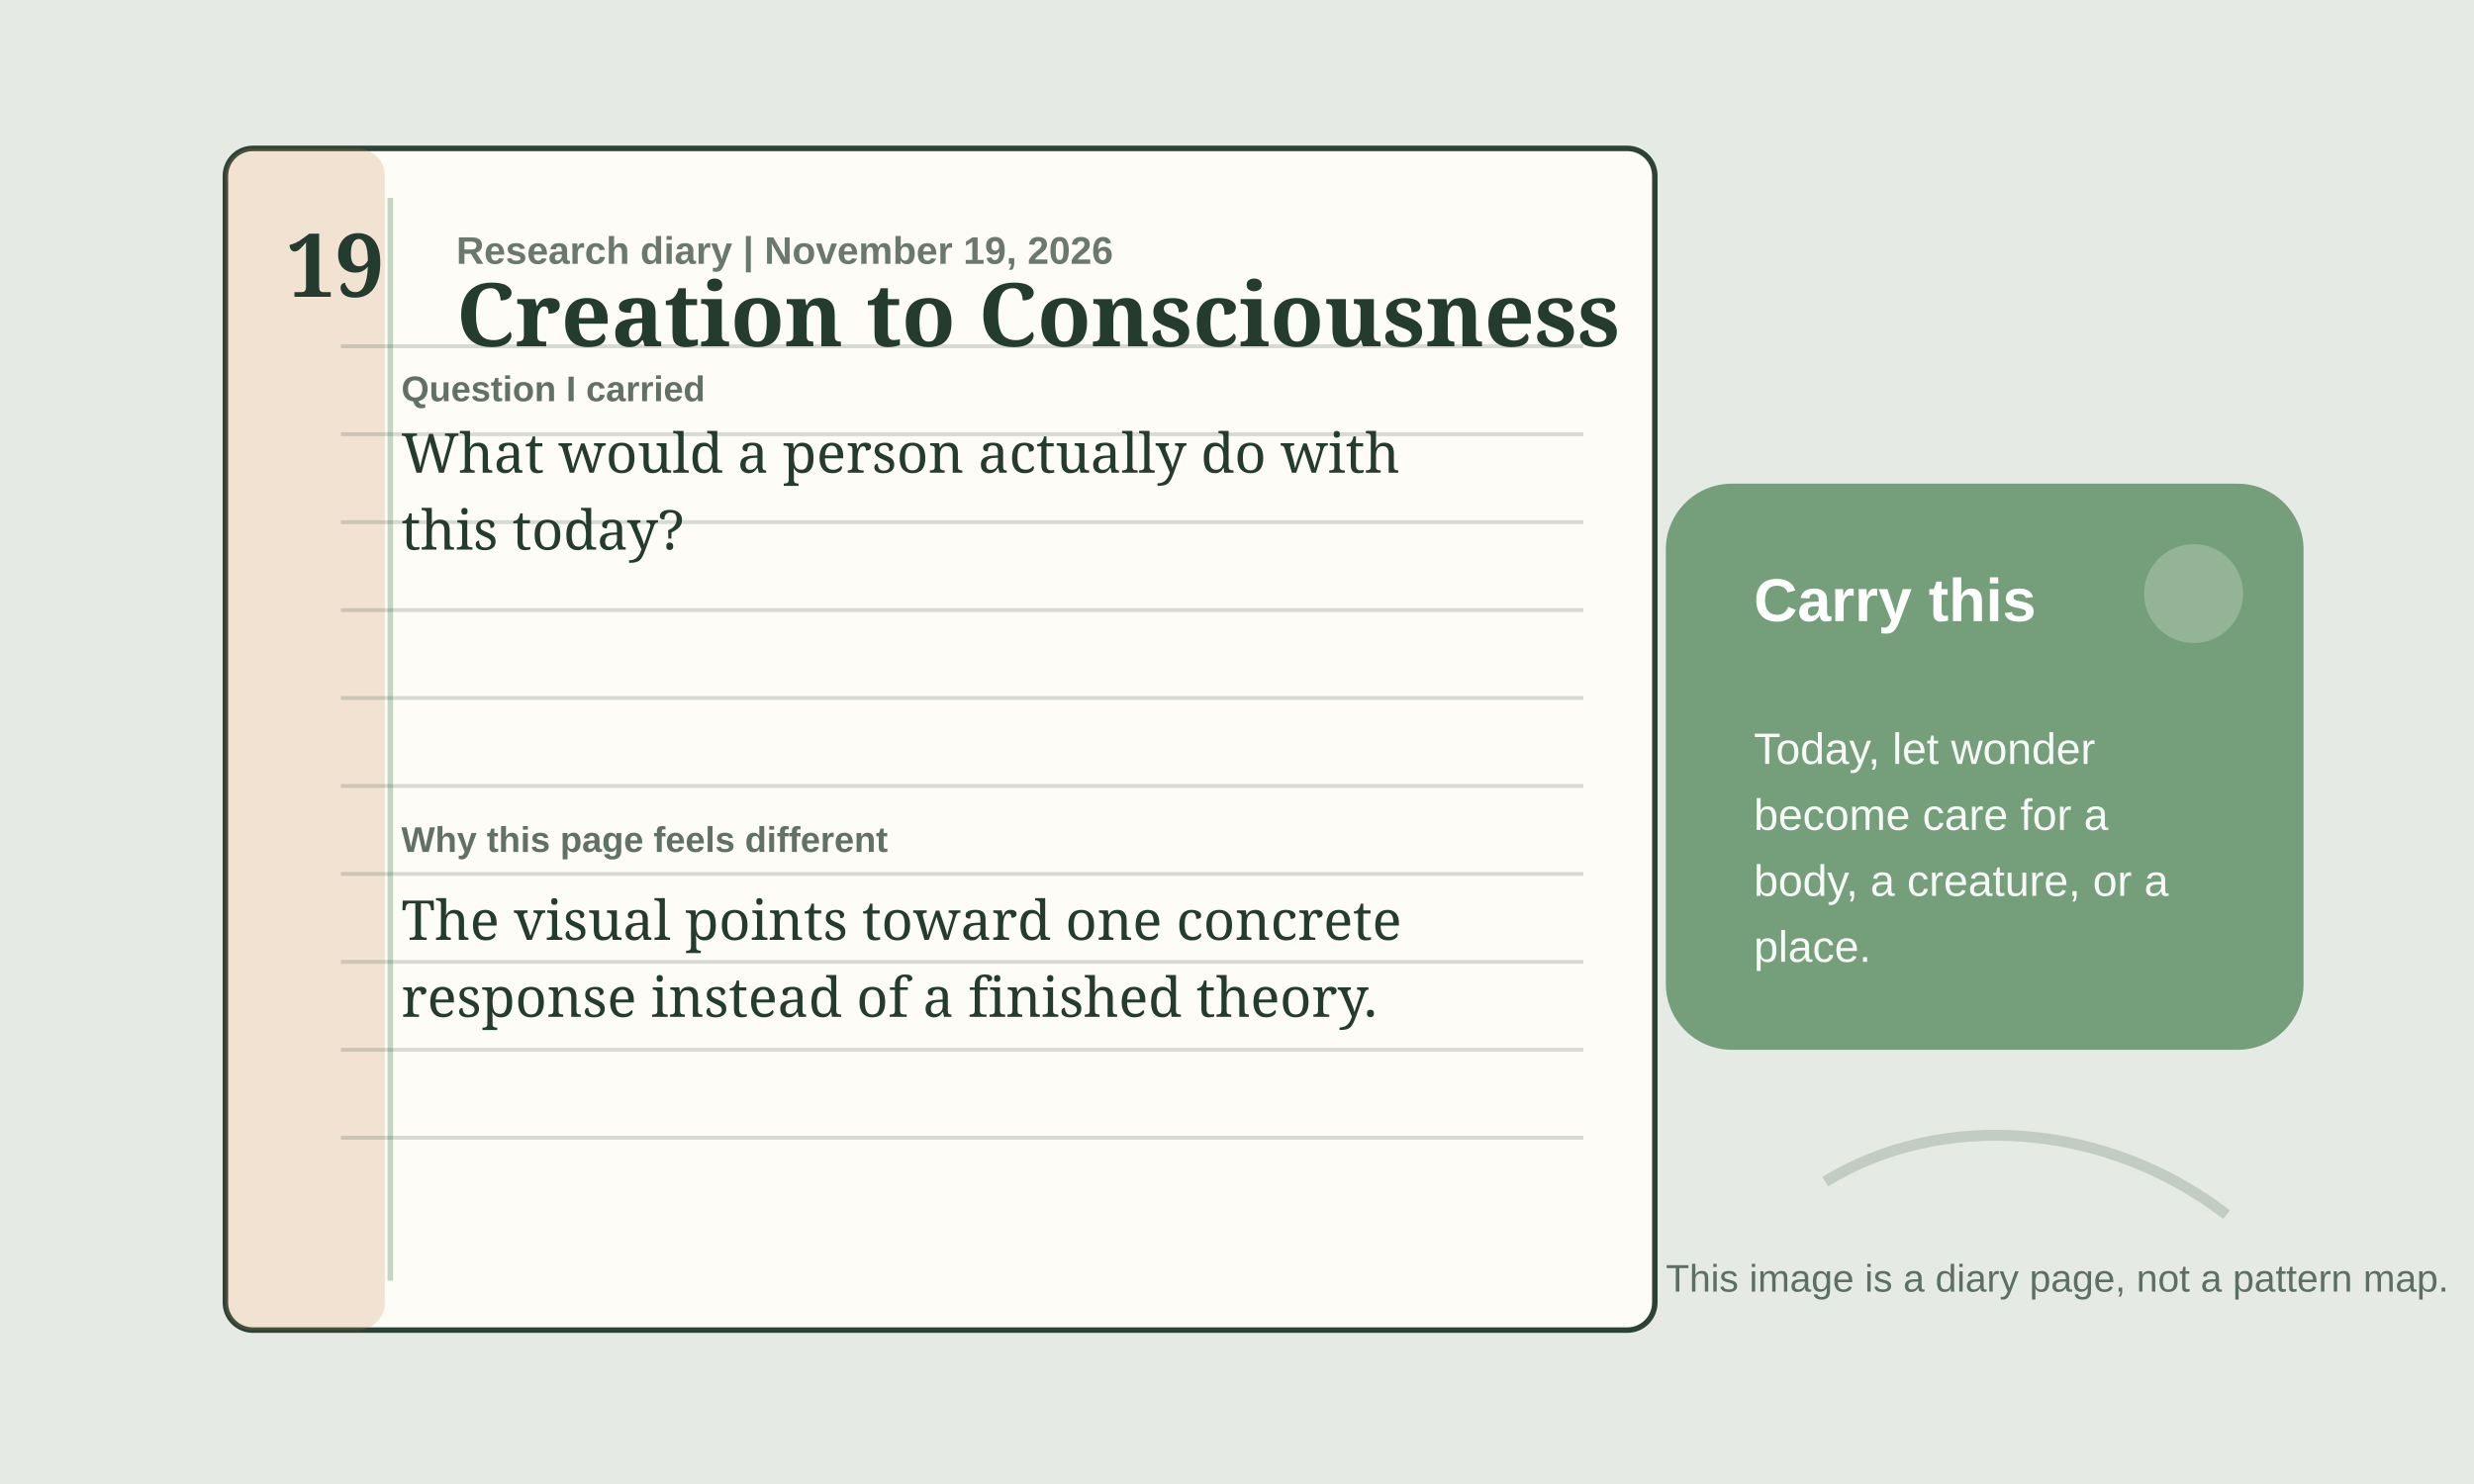
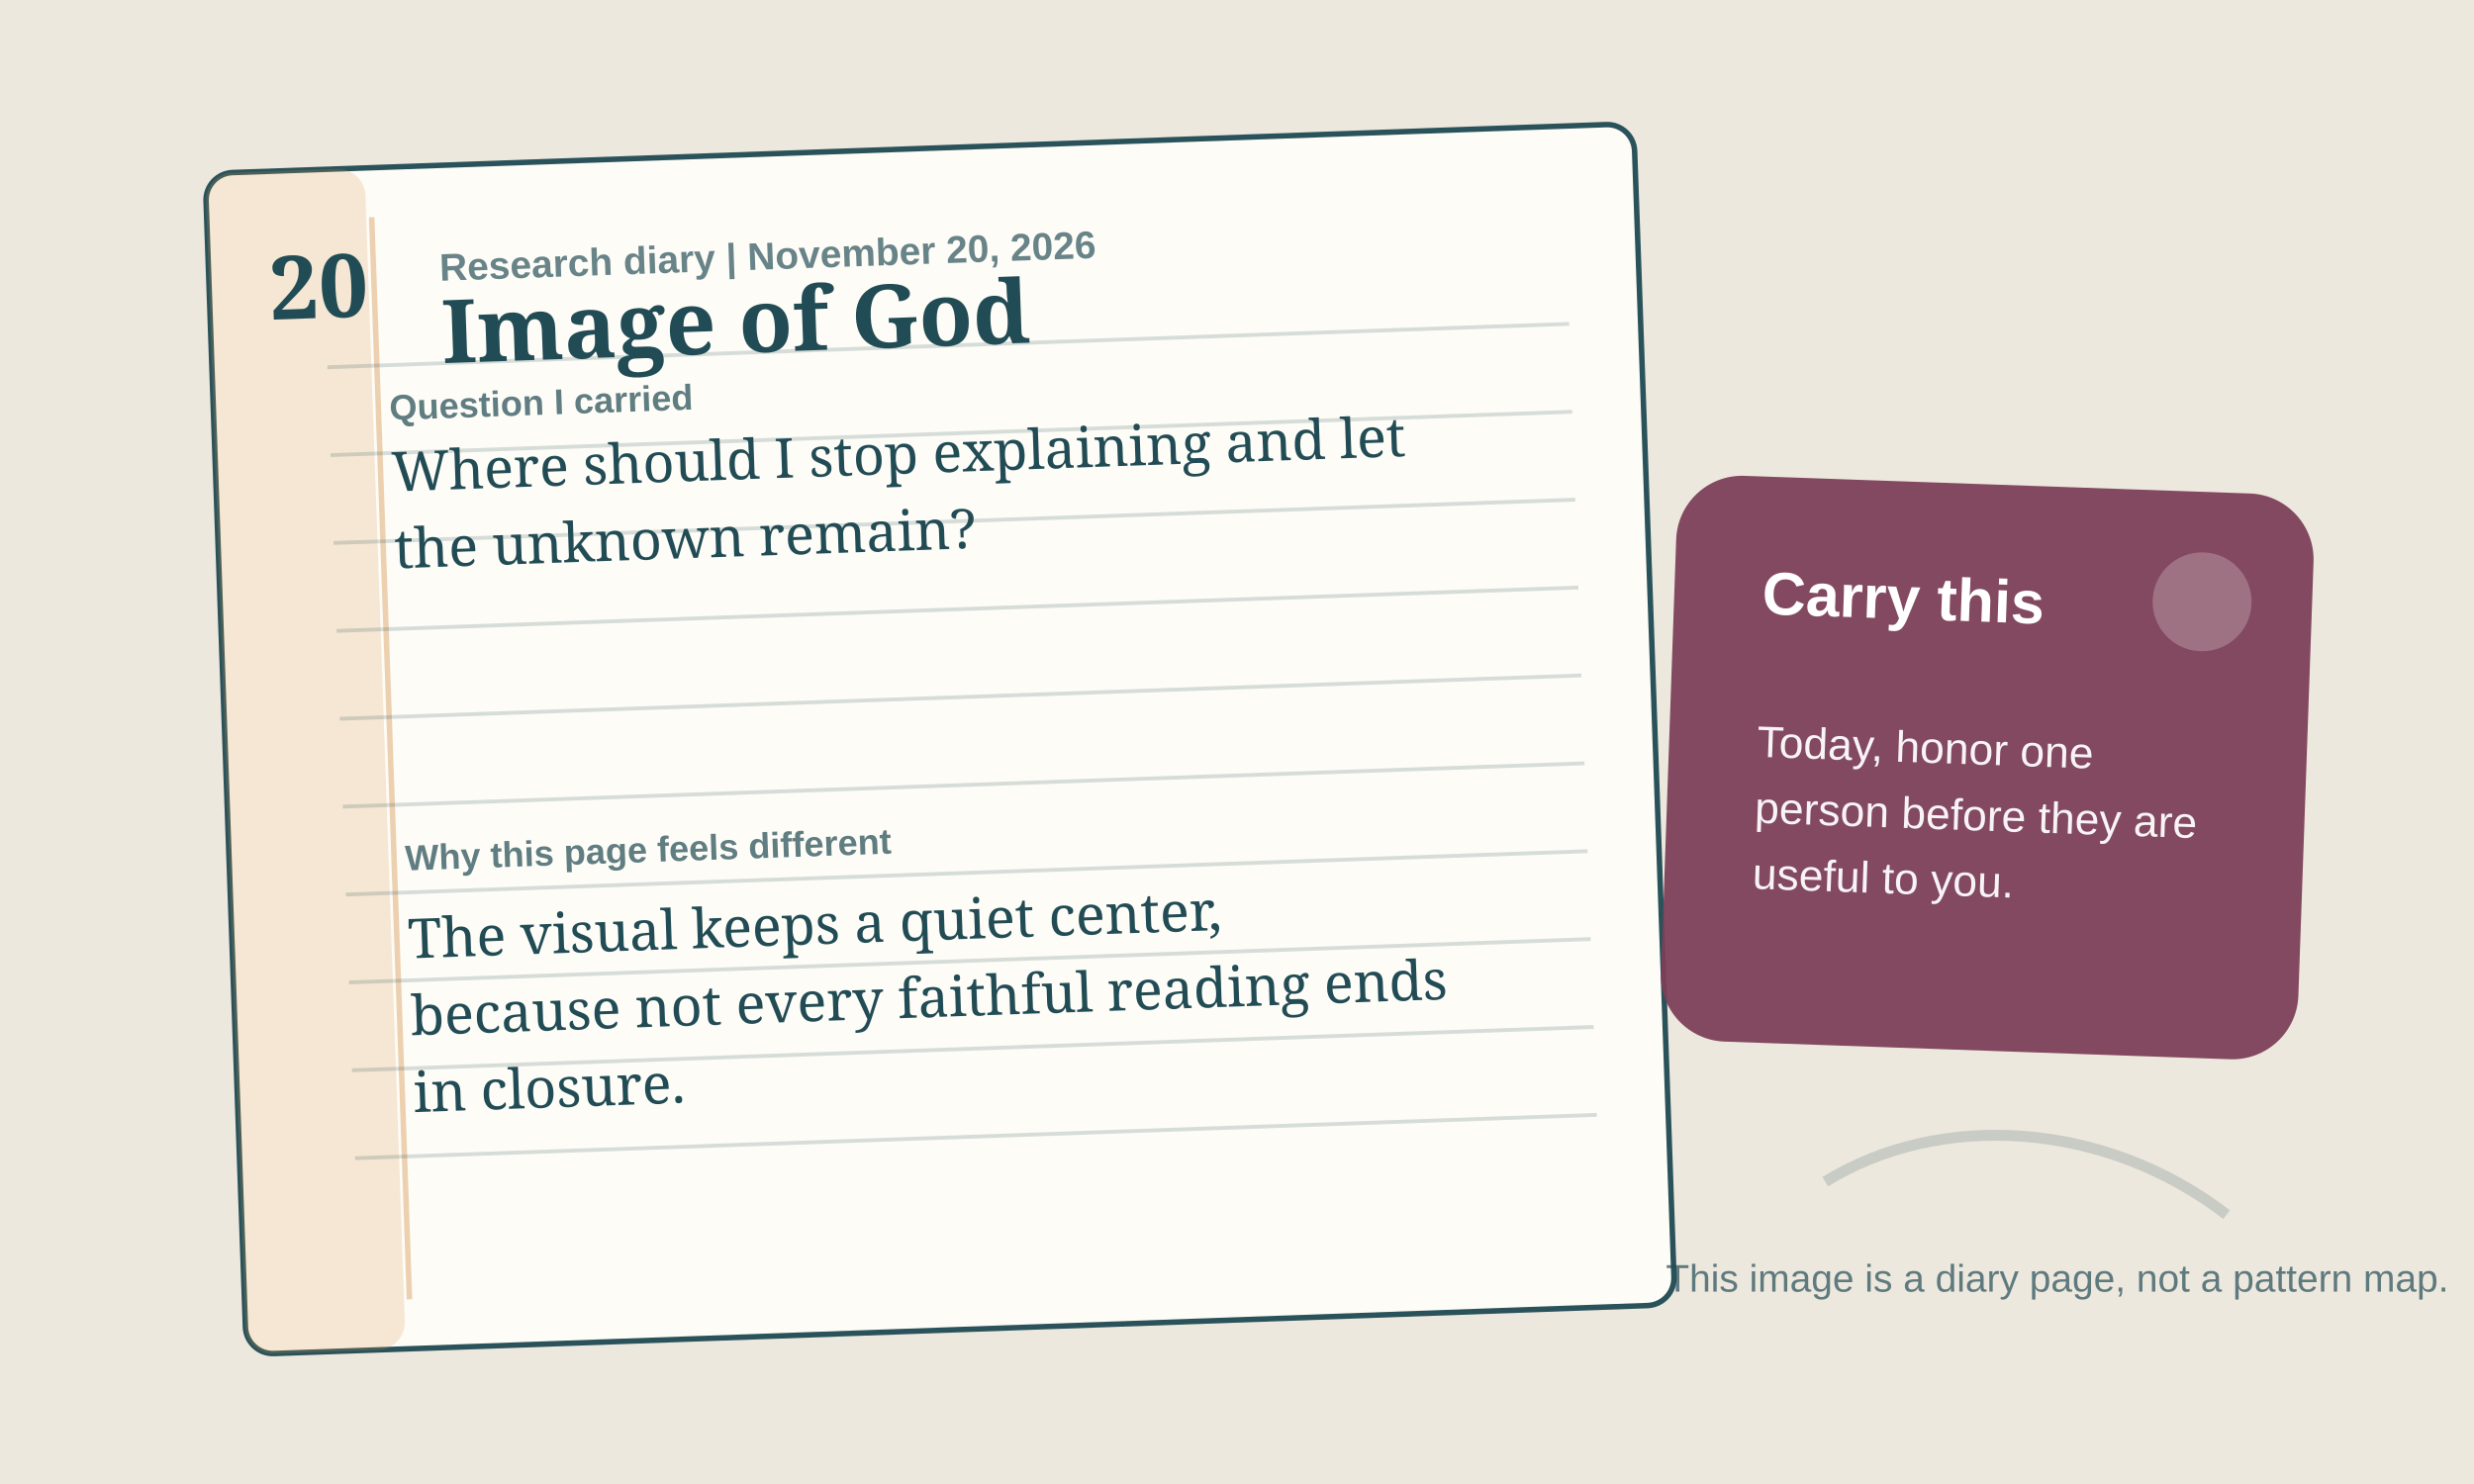
<svg xmlns="http://www.w3.org/2000/svg" width="900" height="540" viewBox="0 0 900 540" role="img" aria-labelledby="title desc">
  <style>
-     .eyebrow { font: 700 14px Arial, sans-serif; letter-spacing: 0; fill: #243b2f; opacity: 0.68; }
-     .title { font: 700 32px Georgia, serif; letter-spacing: 0; fill: #243b2f; }
-     .diary { font: 20px Georgia, serif; letter-spacing: 0; fill: #243b2f; }
-     .label { font: 700 13px Arial, sans-serif; letter-spacing: 0; fill: #243b2f; opacity: 0.72; }
+     .eyebrow { font: 700 14px Arial, sans-serif; letter-spacing: 0; fill: #224c55; opacity: 0.68; }
+     .title { font: 700 32px Georgia, serif; letter-spacing: 0; fill: #224c55; }
+     .diary { font: 20px Georgia, serif; letter-spacing: 0; fill: #224c55; }
+     .label { font: 700 13px Arial, sans-serif; letter-spacing: 0; fill: #224c55; opacity: 0.72; }
    .cardtitle { font: 700 22px Arial, sans-serif; letter-spacing: 0; fill: #ffffff; }
    .cardtext { font: 16px Arial, sans-serif; letter-spacing: 0; fill: #ffffff; opacity: 0.94; }
-     .small { font: 14px Arial, sans-serif; letter-spacing: 0; fill: #243b2f; opacity: 0.70; }
+     .small { font: 14px Arial, sans-serif; letter-spacing: 0; fill: #224c55; opacity: 0.70; }
  </style>
-   <rect width="900" height="540" fill="#eef3ed" />
-   <rect x="0" y="0" width="900" height="540" fill="#243b2f" opacity="0.05" />
-   <g transform="rotate(0 340 270)">
-     <rect x="82" y="54" width="520" height="430" rx="10" fill="#fffdf7" stroke="#243b2f" stroke-width="2" opacity="0.96" />
-     <rect x="82" y="54" width="58" height="430" rx="10" fill="#c47a43" opacity="0.20" />
-     <line x1="142" y1="72" x2="142" y2="466" stroke="#6e9a74" stroke-width="2" opacity="0.40" />
-     <line x1="124" y1="126" x2="576" y2="126" stroke="#243b2f" stroke-width="1.4" opacity="0.18" />
-     <line x1="124" y1="158" x2="576" y2="158" stroke="#243b2f" stroke-width="1.4" opacity="0.18" />
-     <line x1="124" y1="190" x2="576" y2="190" stroke="#243b2f" stroke-width="1.4" opacity="0.18" />
-     <line x1="124" y1="222" x2="576" y2="222" stroke="#243b2f" stroke-width="1.4" opacity="0.18" />
-     <line x1="124" y1="254" x2="576" y2="254" stroke="#243b2f" stroke-width="1.4" opacity="0.18" />
-     <line x1="124" y1="286" x2="576" y2="286" stroke="#243b2f" stroke-width="1.4" opacity="0.18" />
-     <line x1="124" y1="318" x2="576" y2="318" stroke="#243b2f" stroke-width="1.4" opacity="0.18" />
-     <line x1="124" y1="350" x2="576" y2="350" stroke="#243b2f" stroke-width="1.4" opacity="0.18" />
-     <line x1="124" y1="382" x2="576" y2="382" stroke="#243b2f" stroke-width="1.4" opacity="0.18" />
-     <line x1="124" y1="414" x2="576" y2="414" stroke="#243b2f" stroke-width="1.4" opacity="0.18" />
-     <text x="166" y="96" class="eyebrow">Research diary | November 19, 2026</text>
-     <text x="166" y="126" class="title">Creation to Consciousness</text>
+   <rect width="900" height="540" fill="#f7efe5" />
+   <rect x="0" y="0" width="900" height="540" fill="#224c55" opacity="0.05" />
+   <g transform="rotate(-2 340 270)">
+     <rect x="82" y="54" width="520" height="430" rx="10" fill="#fffdf7" stroke="#224c55" stroke-width="2" opacity="0.96" />
+     <rect x="82" y="54" width="58" height="430" rx="10" fill="#d18f46" opacity="0.20" />
+     <line x1="142" y1="72" x2="142" y2="466" stroke="#d18f46" stroke-width="2" opacity="0.40" />
+     <line x1="124" y1="126" x2="576" y2="126" stroke="#224c55" stroke-width="1.4" opacity="0.18" />
+     <line x1="124" y1="158" x2="576" y2="158" stroke="#224c55" stroke-width="1.4" opacity="0.18" />
+     <line x1="124" y1="190" x2="576" y2="190" stroke="#224c55" stroke-width="1.4" opacity="0.18" />
+     <line x1="124" y1="222" x2="576" y2="222" stroke="#224c55" stroke-width="1.4" opacity="0.18" />
+     <line x1="124" y1="254" x2="576" y2="254" stroke="#224c55" stroke-width="1.4" opacity="0.18" />
+     <line x1="124" y1="286" x2="576" y2="286" stroke="#224c55" stroke-width="1.4" opacity="0.18" />
+     <line x1="124" y1="318" x2="576" y2="318" stroke="#224c55" stroke-width="1.4" opacity="0.18" />
+     <line x1="124" y1="350" x2="576" y2="350" stroke="#224c55" stroke-width="1.4" opacity="0.18" />
+     <line x1="124" y1="382" x2="576" y2="382" stroke="#224c55" stroke-width="1.4" opacity="0.18" />
+     <line x1="124" y1="414" x2="576" y2="414" stroke="#224c55" stroke-width="1.4" opacity="0.18" />
+     <text x="166" y="96" class="eyebrow">Research diary | November 20, 2026</text>
+     <text x="166" y="126" class="title">Image of God</text>
    <text x="146" y="146" class="label">Question I carried</text>
-     <text x="104" y="108" class="title">19</text>
+     <text x="104" y="108" class="title">20</text>
  </g>
-   <g transform="rotate(0 340 270)">
-     <text x="146" y="172" class="diary">What would a person actually do with</text>
-     <text x="146" y="200" class="diary">this today?</text>
+   <g transform="rotate(-2 340 270)">
+     <text x="146" y="172" class="diary">Where should I stop explaining and let</text>
+     <text x="146" y="200" class="diary">the unknown remain?</text>
    <text x="146" y="310" class="label">Why this page feels different</text>
-     <text x="146" y="342" class="diary">The visual points toward one concrete</text>
-     <text x="146" y="370" class="diary">response instead of a finished theory.</text>
+     <text x="146" y="342" class="diary">The visual keeps a quiet center,</text>
+     <text x="146" y="370" class="diary">because not every faithful reading ends</text>
+     <text x="146" y="398" class="diary">in closure.</text>
  </g>
-   <g transform="rotate(0 714 306)">
-     <rect x="606" y="176" width="232" height="206" rx="24" fill="#6e9a74" opacity="0.94" />
+   <g transform="rotate(2 714 306)">
+     <rect x="606" y="176" width="232" height="206" rx="24" fill="#7c3f58" opacity="0.94" />
    <circle cx="798" cy="216" r="18" fill="#ffffff" opacity="0.22" />
    <text x="638" y="226" class="cardtitle">Carry this</text>
-     <text x="638" y="278" class="cardtext">Today, let wonder</text>
-     <text x="638" y="302" class="cardtext">become care for a</text>
-     <text x="638" y="326" class="cardtext">body, a creature, or a</text>
-     <text x="638" y="350" class="cardtext">place.</text>
+     <text x="638" y="278" class="cardtext">Today, honor one</text>
+     <text x="638" y="302" class="cardtext">person before they are</text>
+     <text x="638" y="326" class="cardtext">useful to you.</text>
  </g>
-   <path d="M664 430 C706 404 766 408 810 442" fill="none" stroke="#243b2f" stroke-width="4" opacity="0.18" />
+   <path d="M664 430 C706 404 766 408 810 442" fill="none" stroke="#224c55" stroke-width="4" opacity="0.18" />
  <text x="606" y="470" class="small">This image is a diary page, not a pattern map.</text>
</svg>
